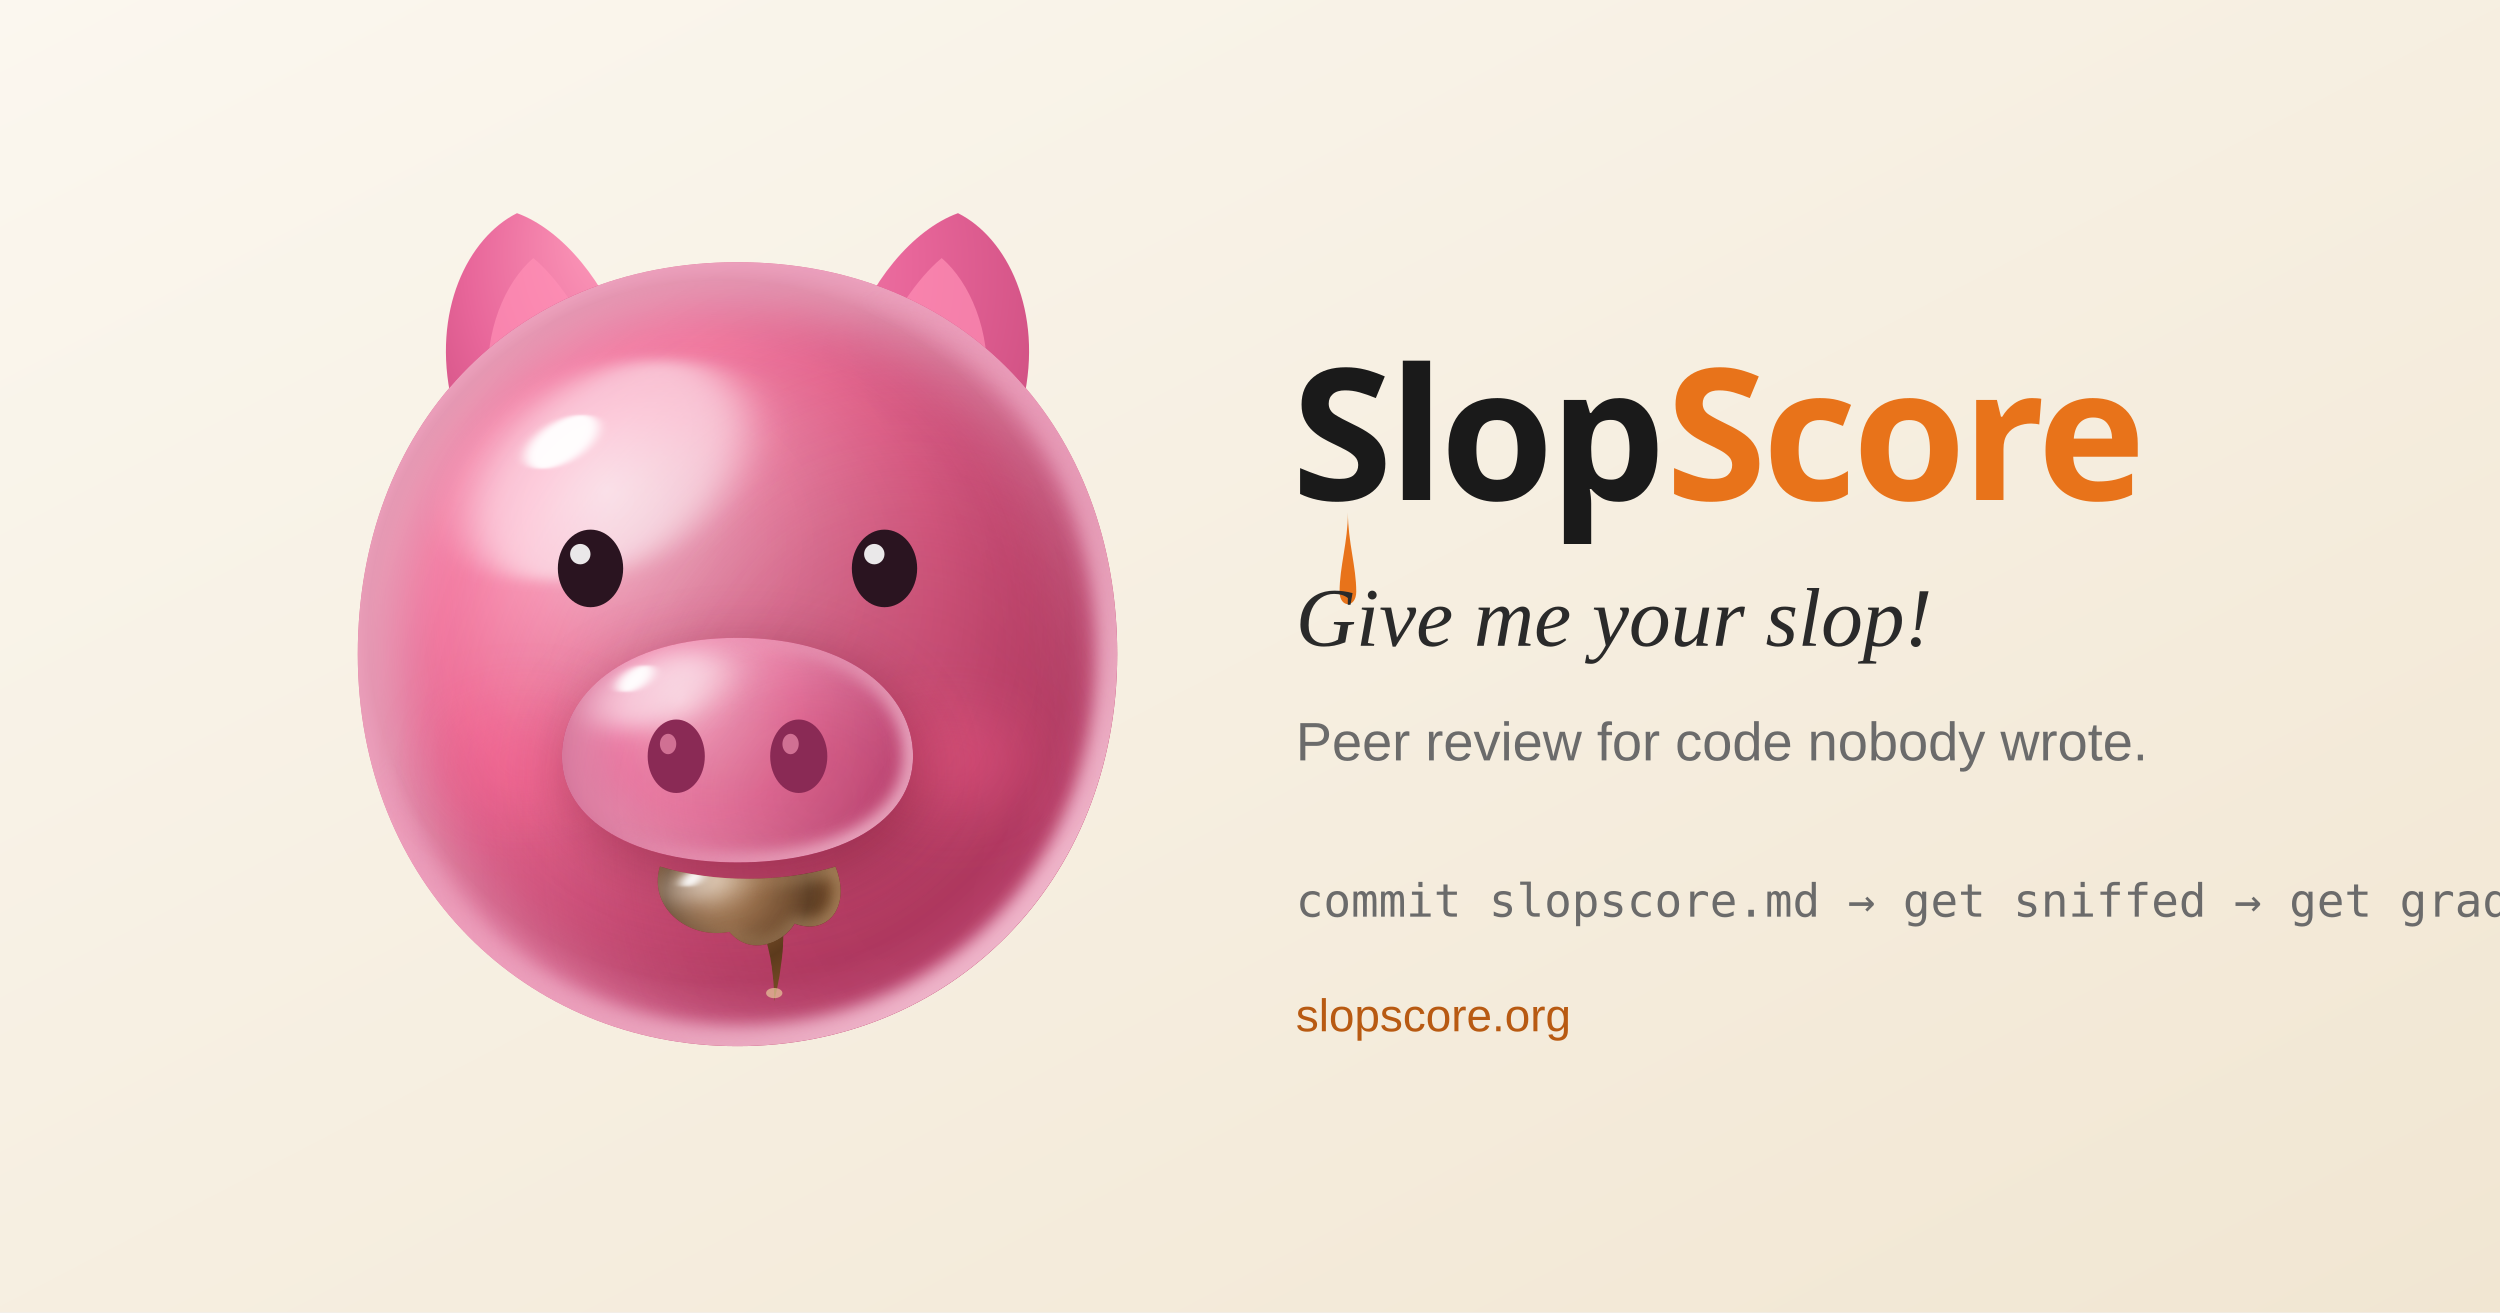
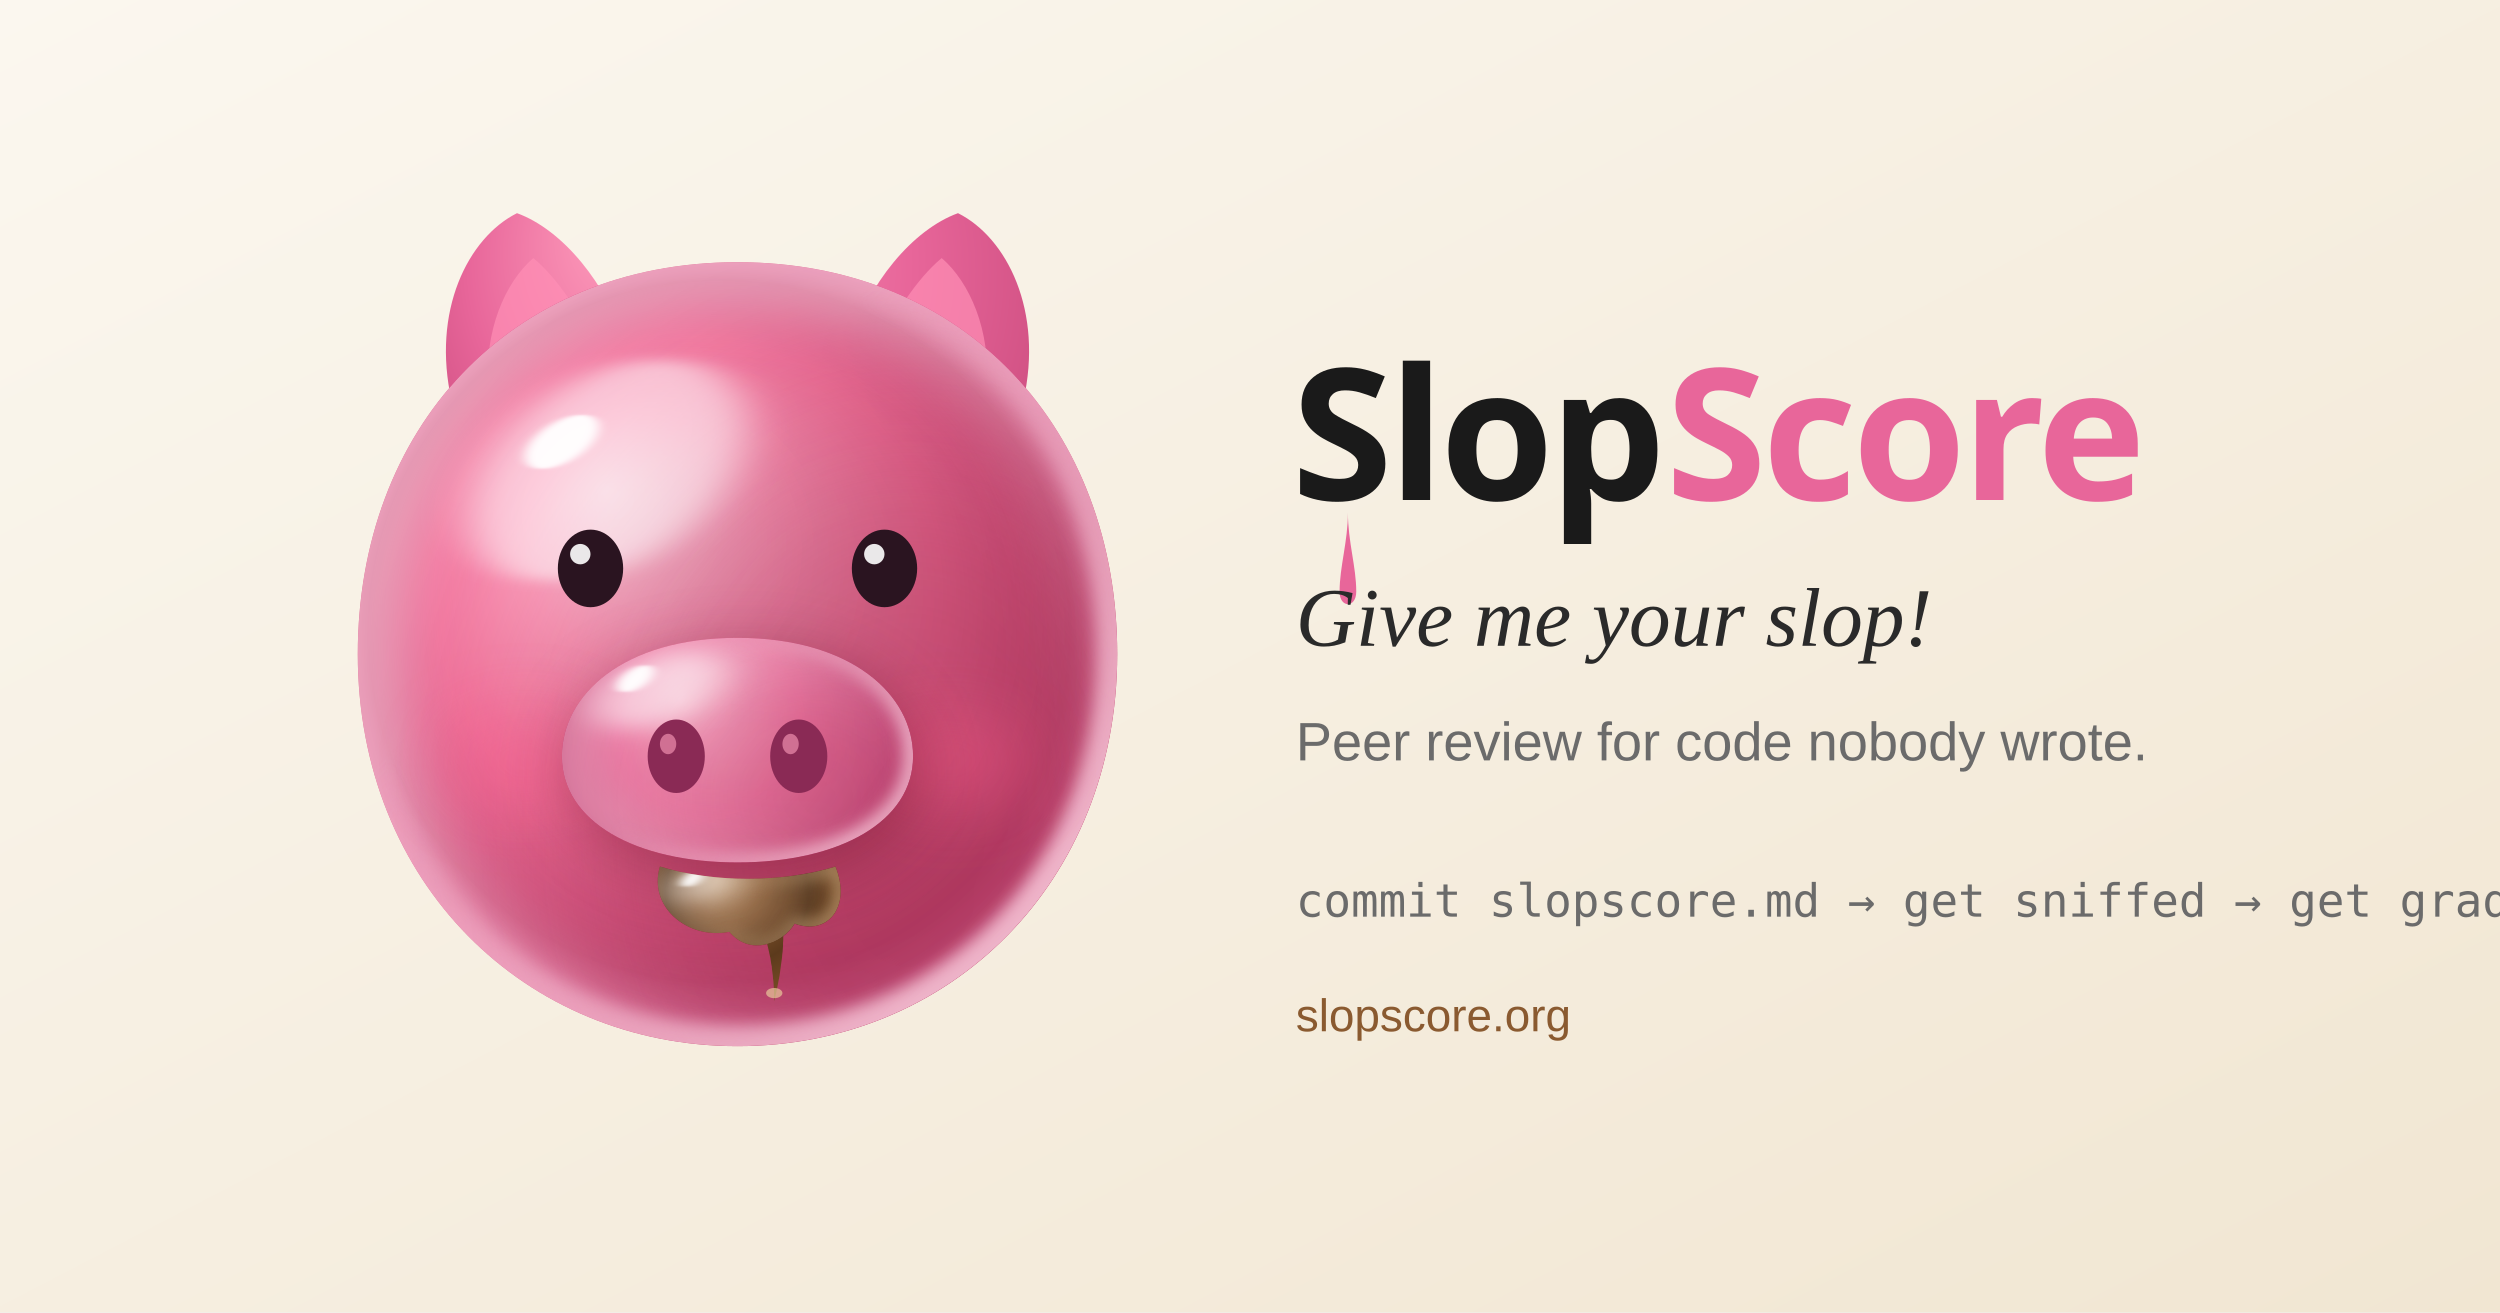
<svg xmlns="http://www.w3.org/2000/svg" viewBox="0 0 1200 630" width="1200" height="630">
  <defs>
    <linearGradient id="ogbg" x1="0" y1="0" x2="1" y2="1">
      <stop offset="0" stop-color="#fbf7ef" />
      <stop offset="1" stop-color="#f1e6d2" />
    </linearGradient>
  </defs>
  <rect width="1200" height="630" fill="url(#ogbg)" />
  <g transform="translate(60 20) scale(0.98)">
    <defs>
      <filter id="b2" x="-120%" y="-120%" width="340%" height="340%">
        <feGaussianBlur stdDeviation="2" />
      </filter>
      <filter id="b4" x="-120%" y="-120%" width="340%" height="340%">
        <feGaussianBlur stdDeviation="4" />
      </filter>
      <filter id="b8" x="-120%" y="-120%" width="340%" height="340%">
        <feGaussianBlur stdDeviation="8" />
      </filter>
      <filter id="b16" x="-120%" y="-120%" width="340%" height="340%">
        <feGaussianBlur stdDeviation="16" />
      </filter>
      <filter id="b30" x="-120%" y="-120%" width="340%" height="340%">
        <feGaussianBlur stdDeviation="30" />
      </filter>
      <filter id="b56" x="-120%" y="-120%" width="340%" height="340%">
        <feGaussianBlur stdDeviation="56" />
      </filter>
      <filter id="grain" x="0%" y="0%" width="100%" height="100%">
        <feTurbulence type="fractalNoise" baseFrequency="0.9" numOctaves="3" stitchTiles="stitch" />
        <feColorMatrix type="saturate" values="0" />
      </filter>
      <radialGradient id="pk" gradientUnits="userSpaceOnUse" cx="300" cy="300" r="200" fx="236" fy="220">
        <stop offset="0" stop-color="#ffd1de" />
        <stop offset="0.3" stop-color="#ff9fbd" />
        <stop offset="0.62" stop-color="#f2739c" />
        <stop offset="0.86" stop-color="#d4507e" />
        <stop offset="1" stop-color="#e8669a" />
      </radialGradient>
      <radialGradient id="sn" gradientUnits="userSpaceOnUse" cx="300" cy="346" r="90" fx="272" fy="322">
        <stop offset="0" stop-color="#ffb8cf" />
        <stop offset="0.5" stop-color="#f27aa6" />
        <stop offset="1" stop-color="#c94a7c" />
      </radialGradient>
      <radialGradient id="er" gradientUnits="userSpaceOnUse" cx="300" cy="120" r="180" fx="240" fy="90">
        <stop offset="0" stop-color="#ff9fbd" />
        <stop offset="0.6" stop-color="#e8669a" />
        <stop offset="1" stop-color="#c94a7c" />
      </radialGradient>
      <radialGradient id="mud" gradientUnits="userSpaceOnUse" cx="304" cy="420" r="50" fx="290" fy="410">
        <stop offset="0" stop-color="#b98a5a" />
        <stop offset="0.35" stop-color="#8a5a30" />
        <stop offset="0.7" stop-color="#5c3a1c" />
        <stop offset="1" stop-color="#7a4d26" />
      </radialGradient>
      <path id="p-head" d="M 300 108 C 412 108 486 190 486 300 C 486 412 404 492 300 492 C 196 492 114 412 114 300 C 114 190 188 108 300 108 Z" />
      <clipPath id="c-head">
        <use href="#p-head" />
      </clipPath>
      <path id="p-snout" d="M 300 292 C 356 292 386 320 386 350 C 386 382 350 402 300 402 C 250 402 214 382 214 350 C 214 320 244 292 300 292 Z" />
      <clipPath id="c-snout">
        <use href="#p-snout" />
      </clipPath>
      <path id="p-mud" d="M 262 404 C 256 424 276 440 296 436 C 306 448 322 442 328 432 C 344 438 356 424 348 404 C 322 412 288 412 262 404 Z" />
      <clipPath id="c-mud">
        <use href="#p-mud" />
      </clipPath>
      <linearGradient id="m-litH-r" gradientUnits="userSpaceOnUse" x1="114" y1="108" x2="486" y2="492">
        <stop offset="0.34" stop-color="#fff" />
        <stop offset="0.84" stop-color="#000" />
      </linearGradient>
      <mask id="m-litH">
        <rect width="600" height="600" fill="url(#m-litH-r)" />
      </mask>
      <linearGradient id="m-rimH-r" gradientUnits="userSpaceOnUse" x1="114" y1="108" x2="486" y2="492">
        <stop offset="0.34" stop-color="#000" />
        <stop offset="0.84" stop-color="#fff" />
      </linearGradient>
      <mask id="m-rimH">
        <rect width="600" height="600" fill="url(#m-rimH-r)" />
      </mask>
      <linearGradient id="m-litS-r" gradientUnits="userSpaceOnUse" x1="214" y1="292" x2="386" y2="402">
        <stop offset="0.34" stop-color="#fff" />
        <stop offset="0.84" stop-color="#000" />
      </linearGradient>
      <mask id="m-litS">
        <rect width="600" height="600" fill="url(#m-litS-r)" />
      </mask>
      <linearGradient id="m-rimS-r" gradientUnits="userSpaceOnUse" x1="214" y1="292" x2="386" y2="402">
        <stop offset="0.34" stop-color="#000" />
        <stop offset="0.84" stop-color="#fff" />
      </linearGradient>
      <mask id="m-rimS">
        <rect width="600" height="600" fill="url(#m-rimS-r)" />
      </mask>
      <linearGradient id="m-litM-r" gradientUnits="userSpaceOnUse" x1="256" y1="402" x2="358" y2="448">
        <stop offset="0.34" stop-color="#fff" />
        <stop offset="0.84" stop-color="#000" />
      </linearGradient>
      <mask id="m-litM">
        <rect width="600" height="600" fill="url(#m-litM-r)" />
      </mask>
      <linearGradient id="m-rimM-r" gradientUnits="userSpaceOnUse" x1="256" y1="402" x2="358" y2="448">
        <stop offset="0.34" stop-color="#000" />
        <stop offset="0.84" stop-color="#fff" />
      </linearGradient>
      <mask id="m-rimM">
        <rect width="600" height="600" fill="url(#m-rimM-r)" />
      </mask>
    </defs>
    <g style="isolation:isolate">
      <path d="M 160 176 C 150 132 168 96 192 84 C 214 92 236 118 246 150 C 210 152 182 162 160 176 Z" fill="url(#er)" />
      <path d="M 440 176 C 450 132 432 96 408 84 C 386 92 364 118 354 150 C 390 152 418 162 440 176 Z" fill="url(#er)" />
      <path d="M 178 168 C 176 142 186 118 200 106 C 212 116 224 134 230 150 Z" fill="#ff8fb5" opacity=".7" />
      <path d="M 422 168 C 424 142 414 118 400 106 C 388 116 376 134 370 150 Z" fill="#ff8fb5" opacity=".7" />
      <use href="#p-head" fill="url(#pk)" />
      <g clip-path="url(#c-head)">
        <ellipse cx="384" cy="386" rx="167" ry="211" fill="#8a2a55" opacity="0.4" filter="url(#b56)" style="mix-blend-mode:multiply" />
        <g mask="url(#m-litH)">
          <use href="#p-head" fill="none" stroke="#fff" stroke-width="42" filter="url(#b16)" opacity=".5" />
        </g>
        <ellipse cx="236" cy="210" rx="74" ry="46" fill="#fff" opacity="0.5" filter="url(#b8)" transform="rotate(-30 236 210)" />
        <ellipse cx="214" cy="196" rx="20" ry="10" fill="#fff" opacity=".95" filter="url(#b2)" transform="rotate(-30 214 196)" />
        <g mask="url(#m-rimH)">
          <use href="#p-head" fill="none" stroke="#ffd8e6" stroke-width="21" filter="url(#b4)" opacity="0.75" />
        </g>
      </g>
      <g clip-path="url(#c-head)">
        <ellipse cx="196" cy="352" rx="40" ry="24" fill="#ff5f8f" opacity=".35" filter="url(#b16)" />
        <ellipse cx="404" cy="352" rx="40" ry="24" fill="#ff5f8f" opacity=".35" filter="url(#b16)" />
      </g>
      <g clip-path="url(#c-head)">
        <use href="#p-snout" fill="#8a2a55" opacity="0.45" filter="url(#b16)" style="mix-blend-mode:multiply" transform="translate(3,8)" />
      </g>
      <use href="#p-snout" fill="url(#sn)" />
      <g clip-path="url(#c-snout)">
        <ellipse cx="339" cy="370" rx="77" ry="59" fill="#8a2a55" opacity="0.45" filter="url(#b56)" style="mix-blend-mode:multiply" />
        <g mask="url(#m-litS)">
          <use href="#p-snout" fill="none" stroke="#fff" stroke-width="19" filter="url(#b16)" opacity=".5" />
        </g>
        <ellipse cx="262" cy="318" rx="34" ry="16" fill="#fff" opacity="0.5" filter="url(#b8)" transform="rotate(-20 262 318)" />
        <ellipse cx="250" cy="312" rx="10" ry="5" fill="#fff" opacity=".95" filter="url(#b2)" transform="rotate(-30 250 312)" />
        <g mask="url(#m-rimS)">
          <use href="#p-snout" fill="none" stroke="#ffd8e6" stroke-width="9" filter="url(#b4)" opacity="0.75" />
        </g>
      </g>
      <ellipse cx="270" cy="350" rx="14" ry="18" fill="#8a2a55" />
      <ellipse cx="330" cy="350" rx="14" ry="18" fill="#8a2a55" />
      <ellipse cx="266" cy="344" rx="4" ry="5" fill="#ff9fbd" opacity=".6" />
      <ellipse cx="326" cy="344" rx="4" ry="5" fill="#ff9fbd" opacity=".6" />
      <ellipse cx="228" cy="258" rx="16" ry="19" fill="#2a1420" />
      <ellipse cx="372" cy="258" rx="16" ry="19" fill="#2a1420" />
      <circle cx="223" cy="251" r="5" fill="#fff" opacity=".9" />
      <circle cx="367" cy="251" r="5" fill="#fff" opacity=".9" />
      <path d="M 313.5 438.6 L 313.9 439.8 L 314.3 441.0 L 314.6 442.3 L 314.9 443.5 L 315.2 444.8 L 315.5 446.1 L 315.8 447.5 L 316.1 448.8 L 316.3 450.2 L 316.5 451.6 L 316.8 453.0 L 316.9 454.4 L 317.1 455.9 L 317.3 457.4 L 317.4 458.9 L 317.6 460.4 L 317.7 462.0 L 317.8 463.5 L 317.9 465.1 L 317.9 466.7 L 318.0 468.4 L 318.0 470.0 L 318.0 470.0 L 318.4 468.4 L 318.7 466.8 L 319.1 465.2 L 319.4 463.6 L 319.7 462.1 L 320.0 460.5 L 320.3 459.0 L 320.6 457.5 L 320.8 456.0 L 321.0 454.5 L 321.2 453.0 L 321.4 451.5 L 321.6 450.1 L 321.8 448.6 L 321.9 447.2 L 322.1 445.7 L 322.2 444.3 L 322.3 442.9 L 322.3 441.5 L 322.4 440.1 L 322.4 438.7 L 322.5 437.4 Z" fill="url(#mud)" />
      <use href="#p-mud" fill="url(#mud)" />
      <g clip-path="url(#c-mud)">
        <ellipse cx="325" cy="432" rx="41" ry="24" fill="#2a1608" opacity="0.5" filter="url(#b56)" style="mix-blend-mode:multiply" />
        <g mask="url(#m-litM)">
          <use href="#p-mud" fill="none" stroke="#fff" stroke-width="10" filter="url(#b16)" opacity=".5" />
        </g>
        <ellipse cx="284" cy="412" rx="18" ry="8" fill="#fff" opacity="0.55" filter="url(#b8)" transform="rotate(-20 284 412)" />
        <ellipse cx="278" cy="410" rx="6" ry="3" fill="#fff" opacity=".95" filter="url(#b2)" transform="rotate(-30 278 410)" />
        <g mask="url(#m-rimM)">
          <use href="#p-mud" fill="none" stroke="#e8c79a" stroke-width="5" filter="url(#b4)" opacity="0.75" />
        </g>
      </g>
      <ellipse cx="318" cy="466" rx="4" ry="2.5" fill="#e8c79a" opacity=".7" />
    </g>
  </g>
  <g transform="translate(620 150)">
-     <text x="0" y="90" font-family="'Arial Black', Impact, system-ui, sans-serif" font-size="88" font-weight="900" letter-spacing="-2" fill="#1a1a1a">Slop<tspan fill="#e8731a">Score</tspan>
+     <text x="0" y="90" font-family="'Arial Black', Impact, system-ui, sans-serif" font-size="88" font-weight="900" letter-spacing="-2" fill="#1a1a1a">Slop<tspan fill="#e8669a">Score</tspan>
    </text>
-     <path d="M27 96c0 14-4 26-4 38 0 8 8 8 8 0 0-12-4-24-4-38z" fill="#e8731a" />
+     <path d="M27 96c0 14-4 26-4 38 0 8 8 8 8 0 0-12-4-24-4-38z" fill="#e8669a" />
    <text x="2" y="160" font-family="Georgia, 'Times New Roman', serif" font-style="italic" font-size="40" fill="#2a2a2a">Give me your slop!</text>
    <text x="2" y="215" font-family="system-ui, Segoe UI, Arial, sans-serif" font-size="26" fill="#6b6b6b">Peer review for code nobody wrote.</text>
    <text x="2" y="290" font-family="ui-monospace, Menlo, Consolas, monospace" font-size="22" fill="#6b6b6b">commit slopscore.md → get sniffed → get graded</text>
-     <text x="2" y="345" font-family="system-ui, Segoe UI, Arial, sans-serif" font-size="22" fill="#b85a12">slopscore.org</text>
+     <text x="2" y="345" font-family="system-ui, Segoe UI, Arial, sans-serif" font-size="22" fill="#8a5a30">slopscore.org</text>
  </g>
</svg>
